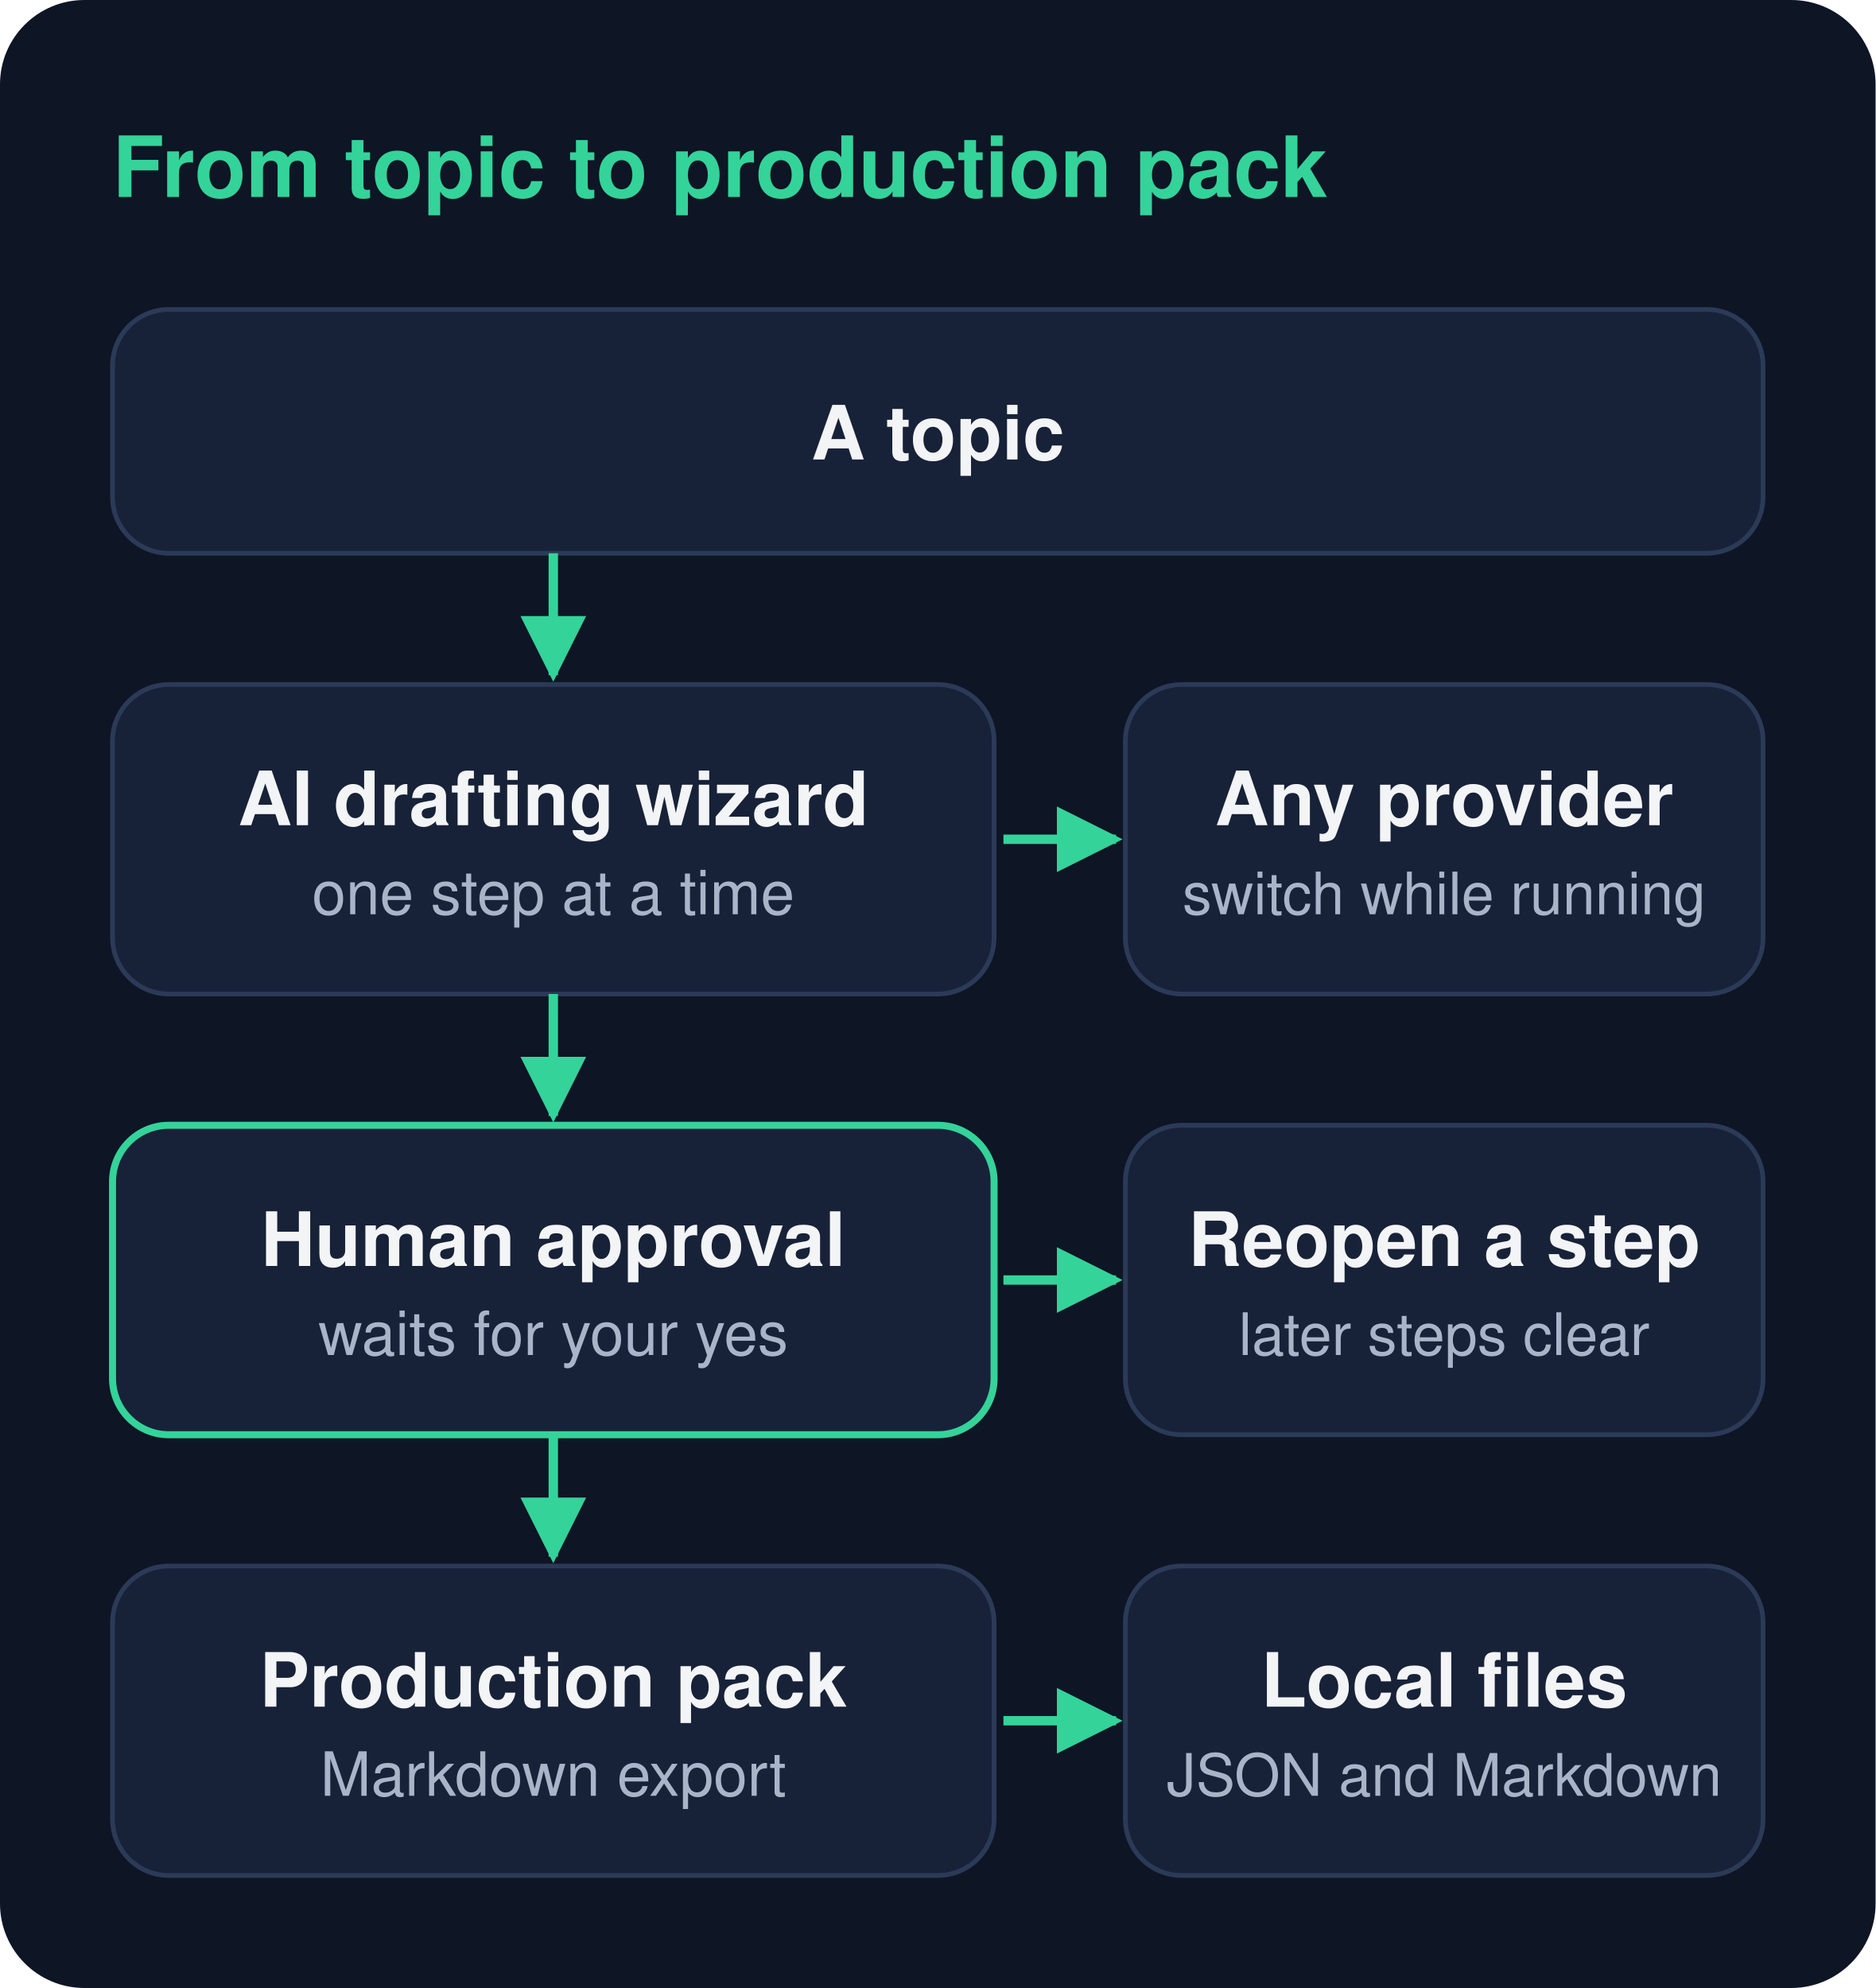
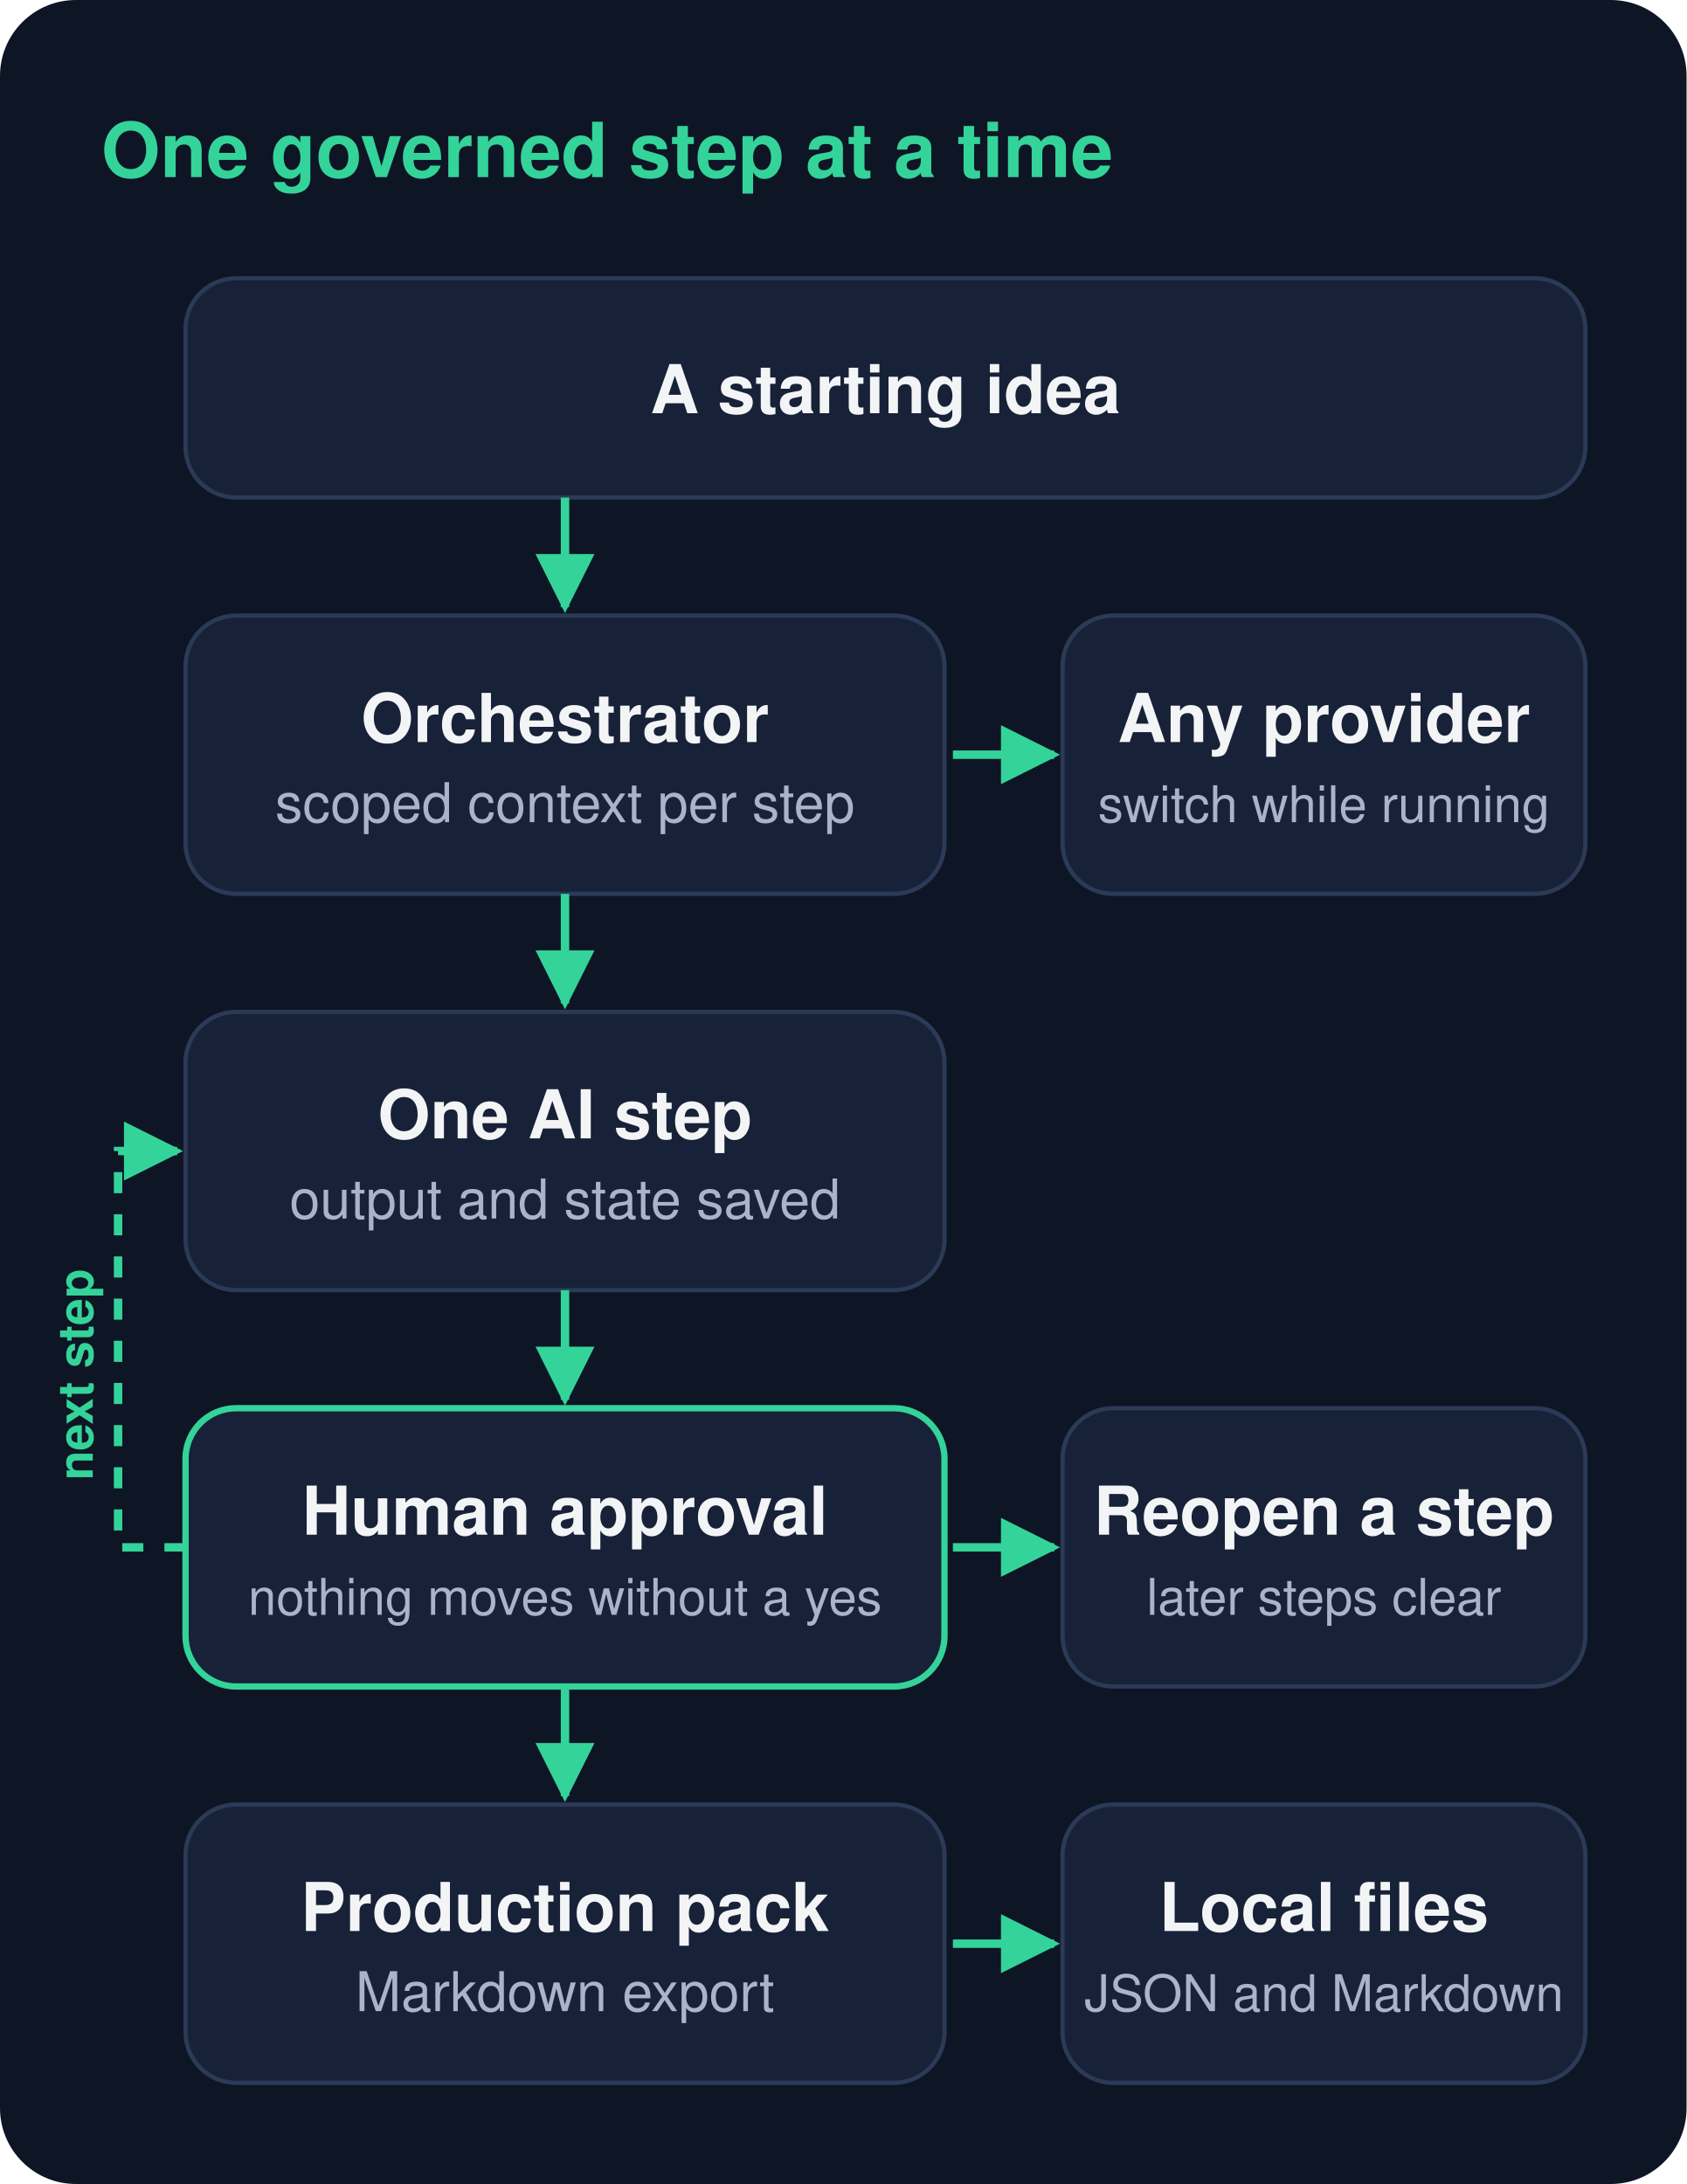
- <svg xmlns="http://www.w3.org/2000/svg" viewBox="0 0 400 424" font-family="Segoe UI, Helvetica, Arial, sans-serif">
+ <svg xmlns="http://www.w3.org/2000/svg" viewBox="0 0 400 518" font-family="Segoe UI, Helvetica, Arial, sans-serif">
  <defs>
    <marker id="arr" viewBox="0 0 10 10" refX="9" refY="5" markerWidth="7" markerHeight="7" orient="auto">
      <path d="M0,0 L10,5 L0,10 z" fill="#34D399" />
    </marker>
  </defs>
-   <rect width="400" height="424" rx="18" fill="#0E1525" />
-   <text x="24" y="42" fill="#34D399" font-size="18" font-weight="700">From topic to production pack</text>
-   <rect x="24" y="66" width="352" height="52" rx="12" fill="#172238" stroke="#2B3A57" stroke-width="1" />
-   <text x="200" y="98" text-anchor="middle" fill="#F3F4F6" font-size="16" font-weight="700">A topic</text>
-   <line x1="118" y1="118" x2="118" y2="144" stroke="#34D399" stroke-width="2" marker-end="url(#arr)" />
-   <rect x="24" y="146" width="188" height="66" rx="12" fill="#172238" stroke="#2B3A57" stroke-width="1" />
-   <text x="118.0" y="176.0" text-anchor="middle" fill="#F3F4F6" font-size="16" font-weight="700">AI drafting wizard</text>
-   <text x="118.0" y="195.0" text-anchor="middle" fill="#A9B4C8" font-size="13" font-weight="400">one step at a time</text>
-   <rect x="240" y="146" width="136" height="66" rx="12" fill="#172238" stroke="#2B3A57" stroke-width="1" />
-   <text x="308.0" y="176.0" text-anchor="middle" fill="#F3F4F6" font-size="16" font-weight="700">Any provider</text>
-   <text x="308.0" y="195.0" text-anchor="middle" fill="#A9B4C8" font-size="12.5" font-weight="400">switch while running</text>
-   <line x1="214" y1="179" x2="238" y2="179" stroke="#34D399" stroke-width="2" marker-end="url(#arr)" />
-   <line x1="118" y1="212" x2="118" y2="238" stroke="#34D399" stroke-width="2" marker-end="url(#arr)" />
-   <rect x="24" y="240" width="188" height="66" rx="12" fill="#172238" stroke="#34D399" stroke-width="1.5" />
-   <text x="118.0" y="270.0" text-anchor="middle" fill="#F3F4F6" font-size="16" font-weight="700">Human approval</text>
-   <text x="118.0" y="289.0" text-anchor="middle" fill="#A9B4C8" font-size="13" font-weight="400">waits for your yes</text>
-   <rect x="240" y="240" width="136" height="66" rx="12" fill="#172238" stroke="#2B3A57" stroke-width="1" />
-   <text x="308.0" y="270.0" text-anchor="middle" fill="#F3F4F6" font-size="16" font-weight="700">Reopen a step</text>
-   <text x="308.0" y="289.0" text-anchor="middle" fill="#A9B4C8" font-size="12.5" font-weight="400">later steps clear</text>
-   <line x1="214" y1="273" x2="238" y2="273" stroke="#34D399" stroke-width="2" marker-end="url(#arr)" />
-   <line x1="118" y1="306" x2="118" y2="332" stroke="#34D399" stroke-width="2" marker-end="url(#arr)" />
-   <rect x="24" y="334" width="188" height="66" rx="12" fill="#172238" stroke="#2B3A57" stroke-width="1" />
-   <text x="118.0" y="364.0" text-anchor="middle" fill="#F3F4F6" font-size="16" font-weight="700">Production pack</text>
-   <text x="118.0" y="383.0" text-anchor="middle" fill="#A9B4C8" font-size="13" font-weight="400">Markdown export</text>
-   <rect x="240" y="334" width="136" height="66" rx="12" fill="#172238" stroke="#2B3A57" stroke-width="1" />
-   <text x="308.0" y="364.0" text-anchor="middle" fill="#F3F4F6" font-size="16" font-weight="700">Local files</text>
-   <text x="308.0" y="383.0" text-anchor="middle" fill="#A9B4C8" font-size="12.5" font-weight="400">JSON and Markdown</text>
-   <line x1="214" y1="367" x2="238" y2="367" stroke="#34D399" stroke-width="2" marker-end="url(#arr)" />
+   <rect width="400" height="518" rx="18" fill="#0E1525" />
+   <text x="24" y="42" fill="#34D399" font-size="18" font-weight="700">One governed step at a time</text>
+   <rect x="44" y="66" width="332" height="52" rx="12" fill="#172238" stroke="#2B3A57" stroke-width="1" />
+   <text x="210" y="98" text-anchor="middle" fill="#F3F4F6" font-size="16" font-weight="700">A starting idea</text>
+   <line x1="134" y1="118" x2="134" y2="144" stroke="#34D399" stroke-width="2" marker-end="url(#arr)" />
+   <rect x="44" y="146" width="180" height="66" rx="12" fill="#172238" stroke="#2B3A57" stroke-width="1" />
+   <text x="134.0" y="176.0" text-anchor="middle" fill="#F3F4F6" font-size="16" font-weight="700">Orchestrator</text>
+   <text x="134.0" y="195.0" text-anchor="middle" fill="#A9B4C8" font-size="13" font-weight="400">scoped context per step</text>
+   <rect x="252" y="146" width="124" height="66" rx="12" fill="#172238" stroke="#2B3A57" stroke-width="1" />
+   <text x="314.0" y="176.0" text-anchor="middle" fill="#F3F4F6" font-size="16" font-weight="700">Any provider</text>
+   <text x="314.0" y="195.0" text-anchor="middle" fill="#A9B4C8" font-size="12" font-weight="400">switch while running</text>
+   <line x1="226" y1="179" x2="250" y2="179" stroke="#34D399" stroke-width="2" marker-end="url(#arr)" />
+   <line x1="134" y1="212" x2="134" y2="238" stroke="#34D399" stroke-width="2" marker-end="url(#arr)" />
+   <rect x="44" y="240" width="180" height="66" rx="12" fill="#172238" stroke="#2B3A57" stroke-width="1" />
+   <text x="134.0" y="270.0" text-anchor="middle" fill="#F3F4F6" font-size="16" font-weight="700">One AI step</text>
+   <text x="134.0" y="289.0" text-anchor="middle" fill="#A9B4C8" font-size="13" font-weight="400">output and state saved</text>
+   <line x1="134" y1="306" x2="134" y2="332" stroke="#34D399" stroke-width="2" marker-end="url(#arr)" />
+   <rect x="44" y="334" width="180" height="66" rx="12" fill="#172238" stroke="#34D399" stroke-width="1.5" />
+   <text x="134.0" y="364.0" text-anchor="middle" fill="#F3F4F6" font-size="16" font-weight="700">Human approval</text>
+   <text x="134.0" y="383.0" text-anchor="middle" fill="#A9B4C8" font-size="12" font-weight="400">nothing moves without a yes</text>
+   <rect x="252" y="334" width="124" height="66" rx="12" fill="#172238" stroke="#2B3A57" stroke-width="1" />
+   <text x="314.0" y="364.0" text-anchor="middle" fill="#F3F4F6" font-size="16" font-weight="700">Reopen a step</text>
+   <text x="314.0" y="383.0" text-anchor="middle" fill="#A9B4C8" font-size="12" font-weight="400">later steps clear</text>
+   <line x1="226" y1="367" x2="250" y2="367" stroke="#34D399" stroke-width="2" marker-end="url(#arr)" />
+   <path d="M44,367 H28 V273 H42" fill="none" stroke="#34D399" stroke-width="2" stroke-dasharray="5 5" marker-end="url(#arr)" />
+   <text transform="rotate(-90 22 326)" x="22" y="326" text-anchor="middle" fill="#34D399" font-size="11.5" font-weight="600">next step</text>
+   <line x1="134" y1="400" x2="134" y2="426" stroke="#34D399" stroke-width="2" marker-end="url(#arr)" />
+   <rect x="44" y="428" width="180" height="66" rx="12" fill="#172238" stroke="#2B3A57" stroke-width="1" />
+   <text x="134.0" y="458.0" text-anchor="middle" fill="#F3F4F6" font-size="16" font-weight="700">Production pack</text>
+   <text x="134.0" y="477.0" text-anchor="middle" fill="#A9B4C8" font-size="13" font-weight="400">Markdown export</text>
+   <rect x="252" y="428" width="124" height="66" rx="12" fill="#172238" stroke="#2B3A57" stroke-width="1" />
+   <text x="314.0" y="458.0" text-anchor="middle" fill="#F3F4F6" font-size="16" font-weight="700">Local files</text>
+   <text x="314.0" y="477.0" text-anchor="middle" fill="#A9B4C8" font-size="12" font-weight="400">JSON and Markdown</text>
+   <line x1="226" y1="461" x2="250" y2="461" stroke="#34D399" stroke-width="2" marker-end="url(#arr)" />
</svg>
